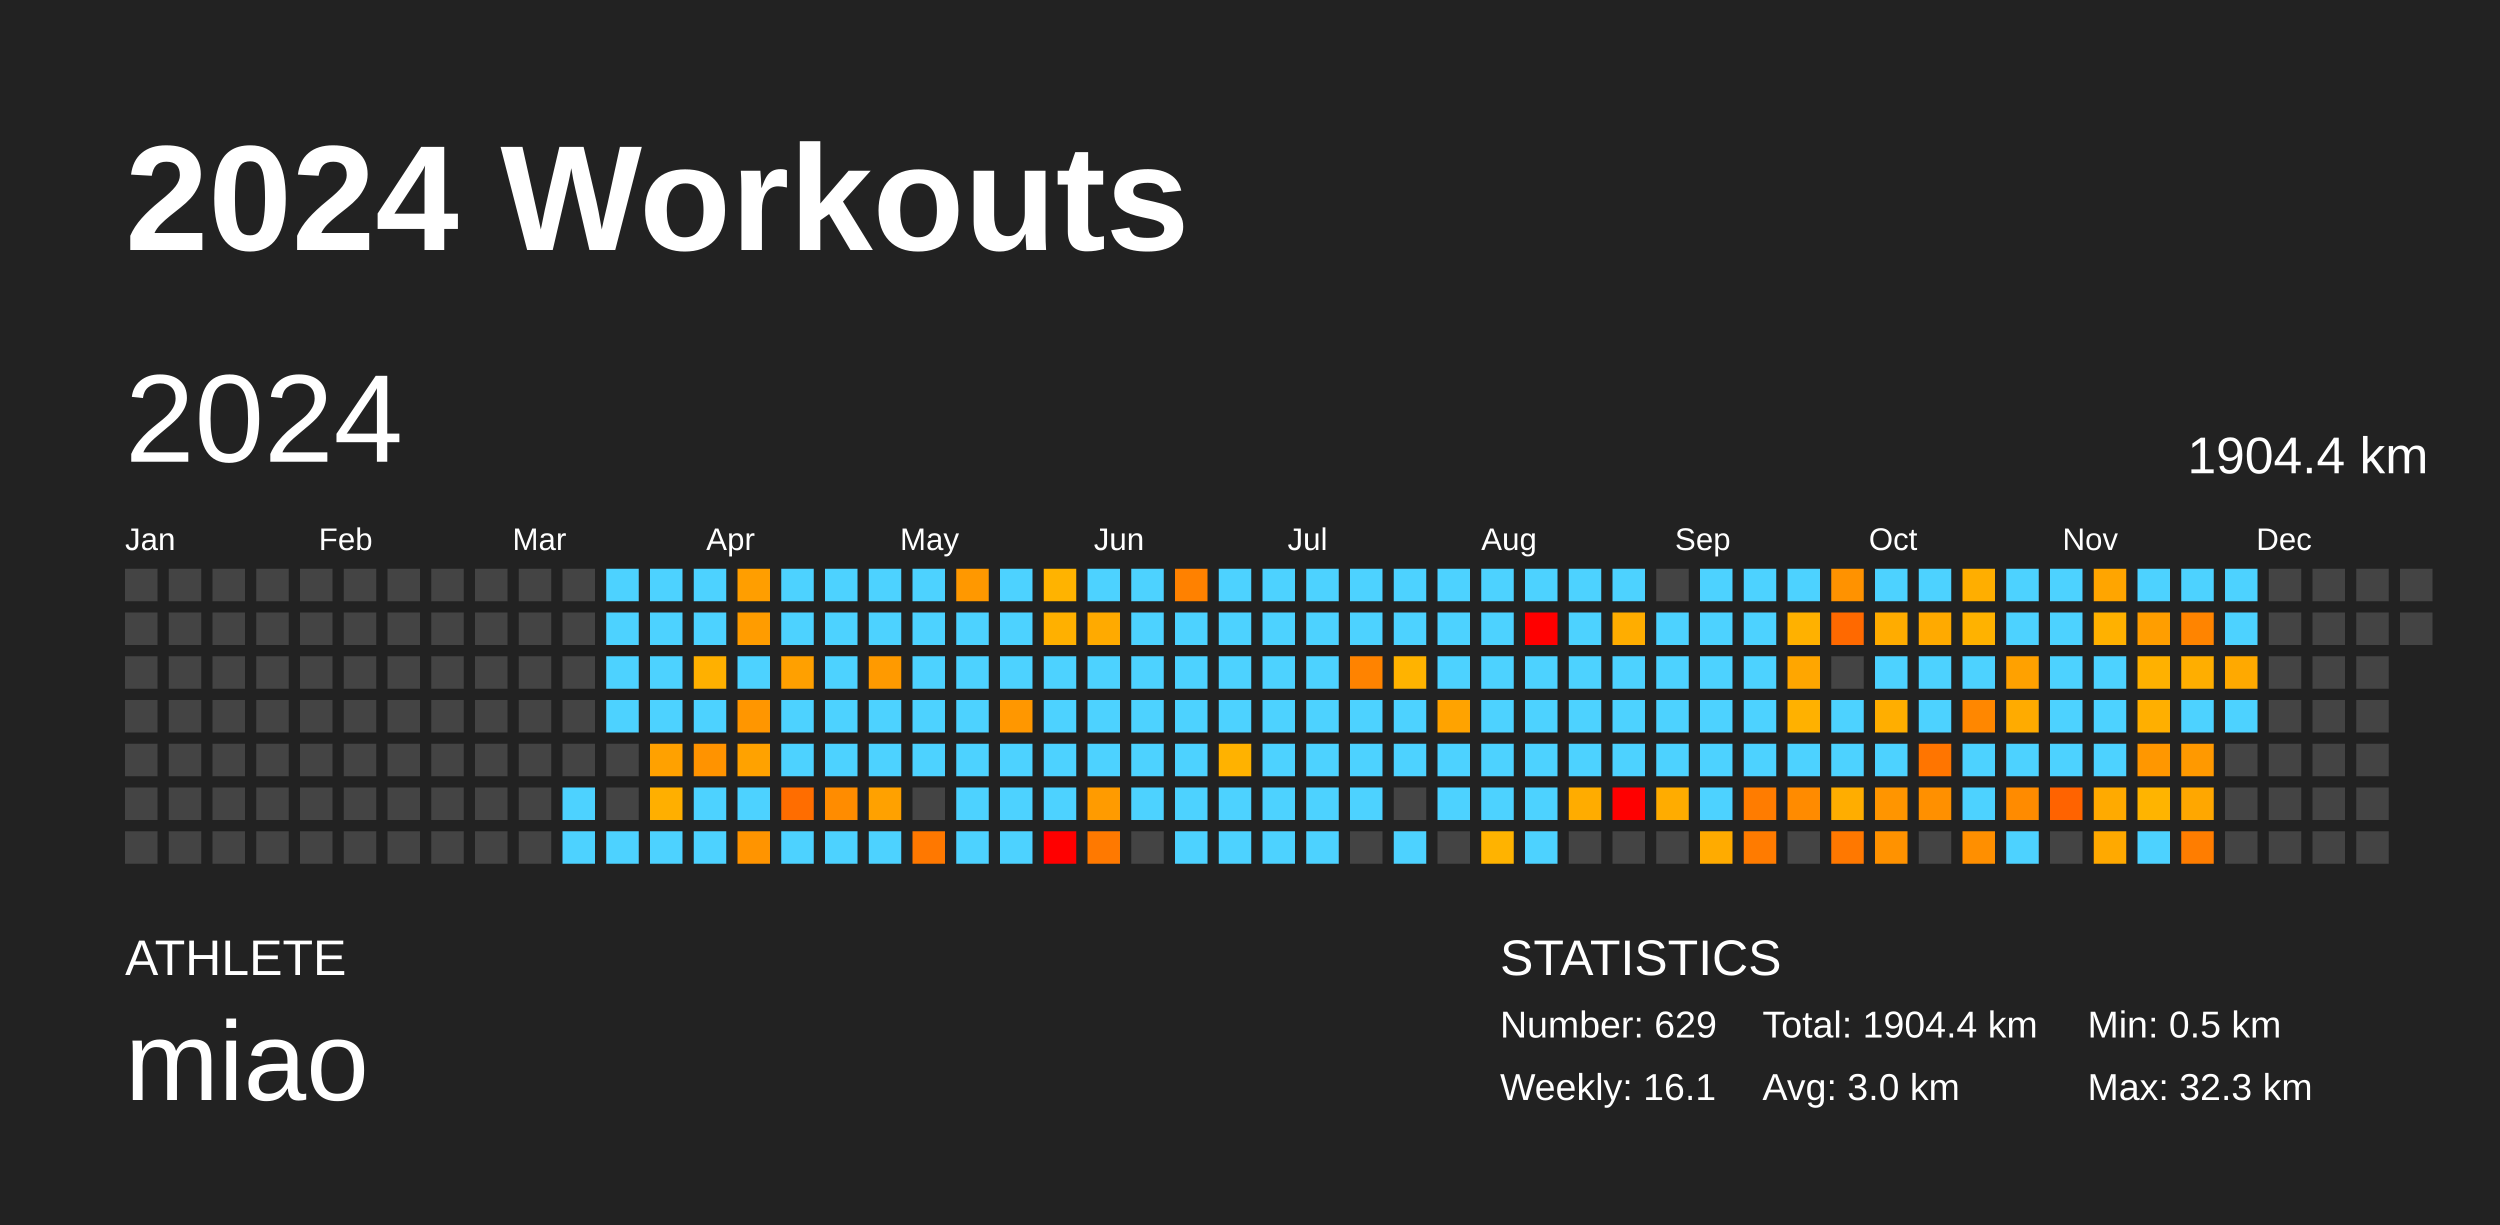
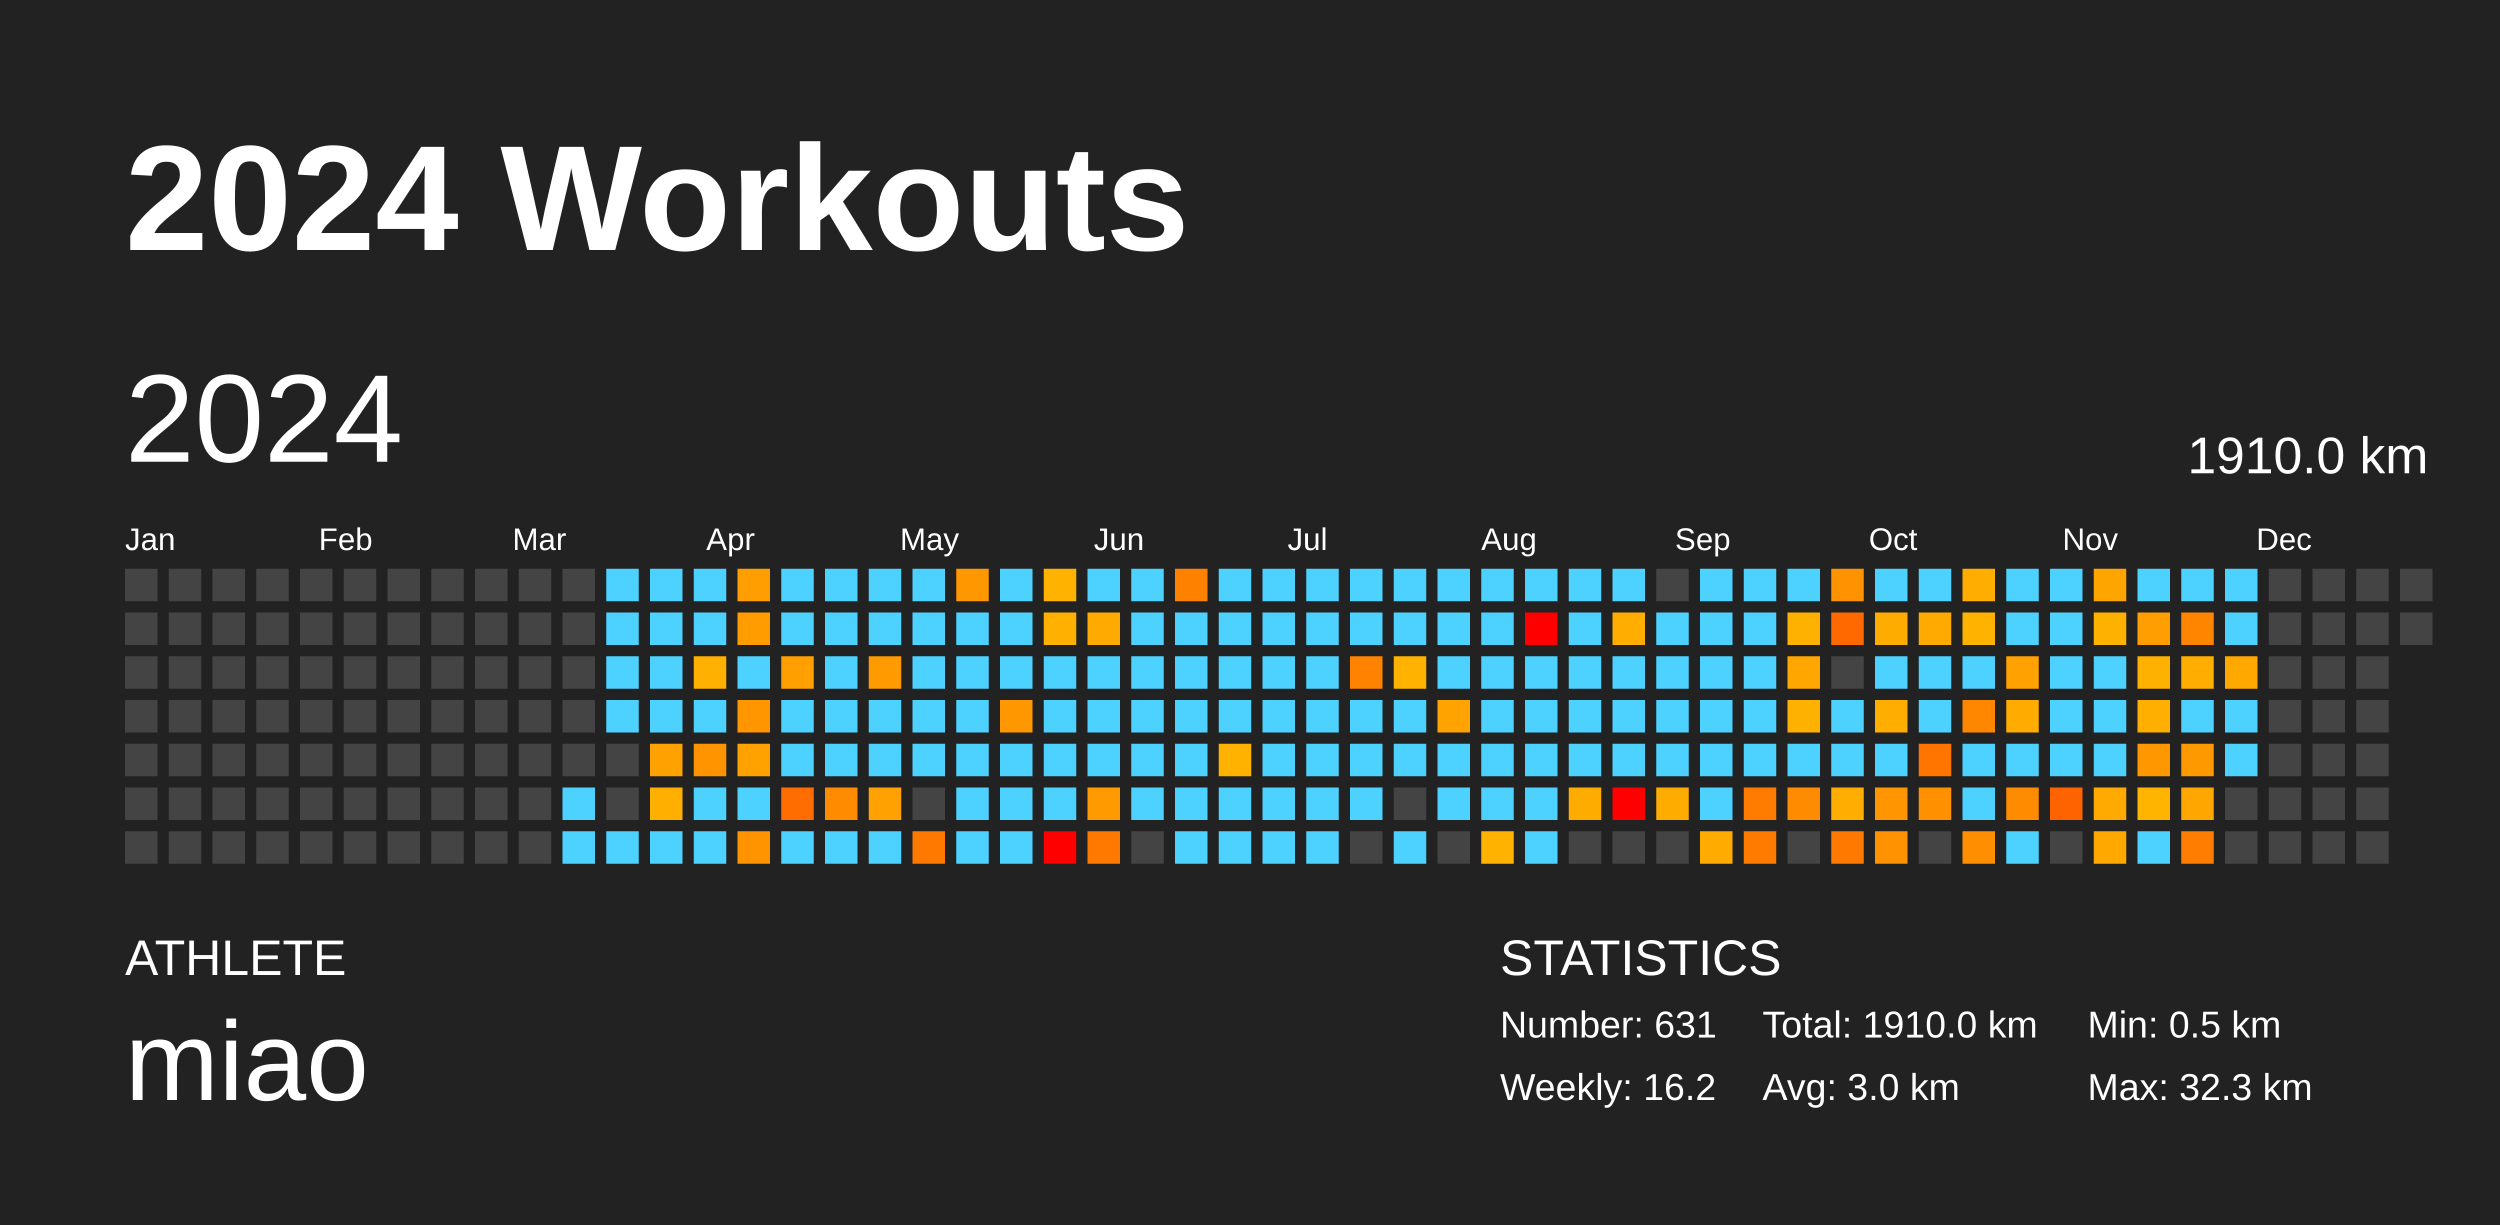
<svg xmlns="http://www.w3.org/2000/svg" baseProfile="full" height="98mm" version="1.1" viewBox="0,0,200,98" width="200mm">
  <defs />
  <rect fill="#222222" height="98" width="200" x="0" y="0" />
  <text fill="#FFFFFF" style="font-size:12px; font-family:Arial; font-weight:bold;" x="10" y="20">2024 Workouts</text>
  <text fill="#FFFFFF" style="font-size:4px; font-family:Arial" x="10" y="78">ATHLETE</text>
  <text fill="#FFFFFF" style="font-size:9px; font-family:Arial" x="10" y="88">miao</text>
  <text fill="#FFFFFF" style="font-size:4px; font-family:Arial" x="120" y="78">STATISTICS</text>
-   <text fill="#FFFFFF" style="font-size:3px; font-family:Arial" x="120" y="83">Number: 629</text>
-   <text fill="#FFFFFF" style="font-size:3px; font-family:Arial" x="120" y="88">Weekly: 16.1</text>
-   <text fill="#FFFFFF" style="font-size:3px; font-family:Arial" x="141" y="83">Total: 1904.4 km</text>
+   <text fill="#FFFFFF" style="font-size:3px; font-family:Arial" x="120" y="83">Number: 631</text>
+   <text fill="#FFFFFF" style="font-size:3px; font-family:Arial" x="120" y="88">Weekly: 16.2</text>
+   <text fill="#FFFFFF" style="font-size:3px; font-family:Arial" x="141" y="83">Total: 1910.0 km</text>
  <text fill="#FFFFFF" style="font-size:3px; font-family:Arial" x="141" y="88">Avg: 3.0 km</text>
  <text fill="#FFFFFF" style="font-size:3px; font-family:Arial" x="167" y="83">Min: 0.5 km</text>
  <text fill="#FFFFFF" style="font-size:3px; font-family:Arial" x="167" y="88">Max: 32.3 km</text>
  <text dominant-baseline="hanging" fill="#FFFFFF" style="font-size:10.0px; font-family:Arial;" x="10" y="30">2024</text>
-   <text dominant-baseline="hanging" fill="#FFFFFF" style="font-size:4.125px; font-family:Arial;" x="175" y="35">1904.4 km</text>
+   <text dominant-baseline="hanging" fill="#FFFFFF" style="font-size:4.125px; font-family:Arial;" x="175" y="35">1910.0 km</text>
  <text fill="#FFFFFF" style="font-size:2.5px; font-family:Arial" x="10.0" y="44">Jan</text>
  <text fill="#FFFFFF" style="font-size:2.5px; font-family:Arial" x="25.5" y="44">Feb</text>
  <text fill="#FFFFFF" style="font-size:2.5px; font-family:Arial" x="41.0" y="44">Mar</text>
  <text fill="#FFFFFF" style="font-size:2.5px; font-family:Arial" x="56.5" y="44">Apr</text>
  <text fill="#FFFFFF" style="font-size:2.5px; font-family:Arial" x="72.0" y="44">May</text>
  <text fill="#FFFFFF" style="font-size:2.5px; font-family:Arial" x="87.5" y="44">Jun</text>
  <text fill="#FFFFFF" style="font-size:2.5px; font-family:Arial" x="103.0" y="44">Jul</text>
  <text fill="#FFFFFF" style="font-size:2.5px; font-family:Arial" x="118.5" y="44">Aug</text>
  <text fill="#FFFFFF" style="font-size:2.5px; font-family:Arial" x="134.0" y="44">Sep</text>
  <text fill="#FFFFFF" style="font-size:2.5px; font-family:Arial" x="149.5" y="44">Oct</text>
  <text fill="#FFFFFF" style="font-size:2.5px; font-family:Arial" x="165.0" y="44">Nov</text>
  <text fill="#FFFFFF" style="font-size:2.5px; font-family:Arial" x="180.5" y="44">Dec</text>
  <rect fill="#444444" height="2.6" width="2.6" x="10.0" y="45.5" />
  <rect fill="#444444" height="2.6" width="2.6" x="10.0" y="49.0" />
  <rect fill="#444444" height="2.6" width="2.6" x="10.0" y="52.5" />
  <rect fill="#444444" height="2.6" width="2.6" x="10.0" y="56.0" />
  <rect fill="#444444" height="2.6" width="2.6" x="10.0" y="59.5" />
  <rect fill="#444444" height="2.6" width="2.6" x="10.0" y="63.0" />
  <rect fill="#444444" height="2.6" width="2.6" x="10.0" y="66.5" />
  <rect fill="#444444" height="2.6" width="2.6" x="13.5" y="45.5" />
  <rect fill="#444444" height="2.6" width="2.6" x="13.5" y="49.0" />
  <rect fill="#444444" height="2.6" width="2.6" x="13.5" y="52.5" />
  <rect fill="#444444" height="2.6" width="2.6" x="13.5" y="56.0" />
  <rect fill="#444444" height="2.6" width="2.6" x="13.5" y="59.5" />
  <rect fill="#444444" height="2.6" width="2.6" x="13.5" y="63.0" />
  <rect fill="#444444" height="2.6" width="2.6" x="13.5" y="66.5" />
  <rect fill="#444444" height="2.6" width="2.6" x="17.0" y="45.5" />
  <rect fill="#444444" height="2.6" width="2.6" x="17.0" y="49.0" />
  <rect fill="#444444" height="2.6" width="2.6" x="17.0" y="52.5" />
  <rect fill="#444444" height="2.6" width="2.6" x="17.0" y="56.0" />
  <rect fill="#444444" height="2.6" width="2.6" x="17.0" y="59.5" />
  <rect fill="#444444" height="2.6" width="2.6" x="17.0" y="63.0" />
  <rect fill="#444444" height="2.6" width="2.6" x="17.0" y="66.5" />
  <rect fill="#444444" height="2.6" width="2.6" x="20.5" y="45.5" />
  <rect fill="#444444" height="2.6" width="2.6" x="20.5" y="49.0" />
  <rect fill="#444444" height="2.6" width="2.6" x="20.5" y="52.5" />
  <rect fill="#444444" height="2.6" width="2.6" x="20.5" y="56.0" />
  <rect fill="#444444" height="2.6" width="2.6" x="20.5" y="59.5" />
  <rect fill="#444444" height="2.6" width="2.6" x="20.5" y="63.0" />
  <rect fill="#444444" height="2.6" width="2.6" x="20.5" y="66.5" />
  <rect fill="#444444" height="2.6" width="2.6" x="24.0" y="45.5" />
  <rect fill="#444444" height="2.6" width="2.6" x="24.0" y="49.0" />
  <rect fill="#444444" height="2.6" width="2.6" x="24.0" y="52.5" />
  <rect fill="#444444" height="2.6" width="2.6" x="24.0" y="56.0" />
  <rect fill="#444444" height="2.6" width="2.6" x="24.0" y="59.5" />
  <rect fill="#444444" height="2.6" width="2.6" x="24.0" y="63.0" />
  <rect fill="#444444" height="2.6" width="2.6" x="24.0" y="66.5" />
  <rect fill="#444444" height="2.6" width="2.6" x="27.5" y="45.5" />
  <rect fill="#444444" height="2.6" width="2.6" x="27.5" y="49.0" />
  <rect fill="#444444" height="2.6" width="2.6" x="27.5" y="52.5" />
  <rect fill="#444444" height="2.6" width="2.6" x="27.5" y="56.0" />
  <rect fill="#444444" height="2.6" width="2.6" x="27.5" y="59.5" />
  <rect fill="#444444" height="2.6" width="2.6" x="27.5" y="63.0" />
  <rect fill="#444444" height="2.6" width="2.6" x="27.5" y="66.5" />
  <rect fill="#444444" height="2.6" width="2.6" x="31.0" y="45.5" />
  <rect fill="#444444" height="2.6" width="2.6" x="31.0" y="49.0" />
  <rect fill="#444444" height="2.6" width="2.6" x="31.0" y="52.5" />
  <rect fill="#444444" height="2.6" width="2.6" x="31.0" y="56.0" />
  <rect fill="#444444" height="2.6" width="2.6" x="31.0" y="59.5" />
  <rect fill="#444444" height="2.6" width="2.6" x="31.0" y="63.0" />
  <rect fill="#444444" height="2.6" width="2.6" x="31.0" y="66.5" />
  <rect fill="#444444" height="2.6" width="2.6" x="34.5" y="45.5" />
  <rect fill="#444444" height="2.6" width="2.6" x="34.5" y="49.0" />
  <rect fill="#444444" height="2.6" width="2.6" x="34.5" y="52.5" />
  <rect fill="#444444" height="2.6" width="2.6" x="34.5" y="56.0" />
  <rect fill="#444444" height="2.6" width="2.6" x="34.5" y="59.5" />
  <rect fill="#444444" height="2.6" width="2.6" x="34.5" y="63.0" />
  <rect fill="#444444" height="2.6" width="2.6" x="34.5" y="66.5" />
  <rect fill="#444444" height="2.6" width="2.6" x="38.0" y="45.5" />
  <rect fill="#444444" height="2.6" width="2.6" x="38.0" y="49.0" />
  <rect fill="#444444" height="2.6" width="2.6" x="38.0" y="52.5" />
  <rect fill="#444444" height="2.6" width="2.6" x="38.0" y="56.0" />
  <rect fill="#444444" height="2.6" width="2.6" x="38.0" y="59.5" />
  <rect fill="#444444" height="2.6" width="2.6" x="38.0" y="63.0" />
  <rect fill="#444444" height="2.6" width="2.6" x="38.0" y="66.5" />
  <rect fill="#444444" height="2.6" width="2.6" x="41.5" y="45.5" />
  <rect fill="#444444" height="2.6" width="2.6" x="41.5" y="49.0" />
  <rect fill="#444444" height="2.6" width="2.6" x="41.5" y="52.5" />
  <rect fill="#444444" height="2.6" width="2.6" x="41.5" y="56.0" />
  <rect fill="#444444" height="2.6" width="2.6" x="41.5" y="59.5" />
  <rect fill="#444444" height="2.6" width="2.6" x="41.5" y="63.0" />
  <rect fill="#444444" height="2.6" width="2.6" x="41.5" y="66.5" />
  <rect fill="#444444" height="2.6" width="2.6" x="45.0" y="45.5" />
  <rect fill="#444444" height="2.6" width="2.6" x="45.0" y="49.0" />
  <rect fill="#444444" height="2.6" width="2.6" x="45.0" y="52.5" />
  <rect fill="#444444" height="2.6" width="2.6" x="45.0" y="56.0" />
  <rect fill="#444444" height="2.6" width="2.6" x="45.0" y="59.5" />
  <rect fill="#4dd2ff" height="2.6" width="2.6" x="45.0" y="63.0" />
  <rect fill="#4dd2ff" height="2.6" width="2.6" x="45.0" y="66.5" />
  <rect fill="#4dd2ff" height="2.6" width="2.6" x="48.5" y="45.5" />
  <rect fill="#4dd2ff" height="2.6" width="2.6" x="48.5" y="49.0" />
  <rect fill="#4dd2ff" height="2.6" width="2.6" x="48.5" y="52.5" />
  <rect fill="#4dd2ff" height="2.6" width="2.6" x="48.5" y="56.0" />
  <rect fill="#444444" height="2.6" width="2.6" x="48.5" y="59.5" />
  <rect fill="#444444" height="2.6" width="2.6" x="48.5" y="63.0" />
  <rect fill="#4dd2ff" height="2.6" width="2.6" x="48.5" y="66.5" />
  <rect fill="#4dd2ff" height="2.6" width="2.6" x="52.0" y="45.5" />
  <rect fill="#4dd2ff" height="2.6" width="2.6" x="52.0" y="49.0" />
  <rect fill="#4dd2ff" height="2.6" width="2.6" x="52.0" y="52.5" />
  <rect fill="#4dd2ff" height="2.6" width="2.6" x="52.0" y="56.0" />
  <rect fill="#ffa100" height="2.6" width="2.6" x="52.0" y="59.5" />
  <rect fill="#ffaf00" height="2.6" width="2.6" x="52.0" y="63.0" />
  <rect fill="#4dd2ff" height="2.6" width="2.6" x="52.0" y="66.5" />
  <rect fill="#4dd2ff" height="2.6" width="2.6" x="55.5" y="45.5" />
  <rect fill="#4dd2ff" height="2.6" width="2.6" x="55.5" y="49.0" />
  <rect fill="#ffb000" height="2.6" width="2.6" x="55.5" y="52.5" />
  <rect fill="#4dd2ff" height="2.6" width="2.6" x="55.5" y="56.0" />
  <rect fill="#ff9300" height="2.6" width="2.6" x="55.5" y="59.5" />
  <rect fill="#4dd2ff" height="2.6" width="2.6" x="55.5" y="63.0" />
  <rect fill="#4dd2ff" height="2.6" width="2.6" x="55.5" y="66.5" />
  <rect fill="#ff9e00" height="2.6" width="2.6" x="59.0" y="45.5" />
  <rect fill="#ff9c00" height="2.6" width="2.6" x="59.0" y="49.0" />
  <rect fill="#4dd2ff" height="2.6" width="2.6" x="59.0" y="52.5" />
  <rect fill="#ff9600" height="2.6" width="2.6" x="59.0" y="56.0" />
  <rect fill="#ffa200" height="2.6" width="2.6" x="59.0" y="59.5" />
  <rect fill="#4dd2ff" height="2.6" width="2.6" x="59.0" y="63.0" />
  <rect fill="#ff9400" height="2.6" width="2.6" x="59.0" y="66.5" />
  <rect fill="#4dd2ff" height="2.6" width="2.6" x="62.5" y="45.5" />
  <rect fill="#4dd2ff" height="2.6" width="2.6" x="62.5" y="49.0" />
  <rect fill="#ffa000" height="2.6" width="2.6" x="62.5" y="52.5" />
  <rect fill="#4dd2ff" height="2.6" width="2.6" x="62.5" y="56.0" />
  <rect fill="#4dd2ff" height="2.6" width="2.6" x="62.5" y="59.5" />
  <rect fill="#ff6d00" height="2.6" width="2.6" x="62.5" y="63.0" />
  <rect fill="#4dd2ff" height="2.6" width="2.6" x="62.5" y="66.5" />
  <rect fill="#4dd2ff" height="2.6" width="2.6" x="66.0" y="45.5" />
  <rect fill="#4dd2ff" height="2.6" width="2.6" x="66.0" y="49.0" />
  <rect fill="#4dd2ff" height="2.6" width="2.6" x="66.0" y="52.5" />
  <rect fill="#4dd2ff" height="2.6" width="2.6" x="66.0" y="56.0" />
  <rect fill="#4dd2ff" height="2.6" width="2.6" x="66.0" y="59.5" />
  <rect fill="#ff8c00" height="2.6" width="2.6" x="66.0" y="63.0" />
  <rect fill="#4dd2ff" height="2.6" width="2.6" x="66.0" y="66.5" />
  <rect fill="#4dd2ff" height="2.6" width="2.6" x="69.5" y="45.5" />
  <rect fill="#4dd2ff" height="2.6" width="2.6" x="69.5" y="49.0" />
  <rect fill="#ff9a00" height="2.6" width="2.6" x="69.5" y="52.5" />
  <rect fill="#4dd2ff" height="2.6" width="2.6" x="69.5" y="56.0" />
  <rect fill="#4dd2ff" height="2.6" width="2.6" x="69.5" y="59.5" />
  <rect fill="#ffa100" height="2.6" width="2.6" x="69.5" y="63.0" />
  <rect fill="#4dd2ff" height="2.6" width="2.6" x="69.5" y="66.5" />
  <rect fill="#4dd2ff" height="2.6" width="2.6" x="73.0" y="45.5" />
  <rect fill="#4dd2ff" height="2.6" width="2.6" x="73.0" y="49.0" />
  <rect fill="#4dd2ff" height="2.6" width="2.6" x="73.0" y="52.5" />
  <rect fill="#4dd2ff" height="2.6" width="2.6" x="73.0" y="56.0" />
  <rect fill="#4dd2ff" height="2.6" width="2.6" x="73.0" y="59.5" />
  <rect fill="#444444" height="2.6" width="2.6" x="73.0" y="63.0" />
  <rect fill="#ff7800" height="2.6" width="2.6" x="73.0" y="66.5" />
  <rect fill="#ff9800" height="2.6" width="2.6" x="76.5" y="45.5" />
  <rect fill="#4dd2ff" height="2.6" width="2.6" x="76.5" y="49.0" />
  <rect fill="#4dd2ff" height="2.6" width="2.6" x="76.5" y="52.5" />
  <rect fill="#4dd2ff" height="2.6" width="2.6" x="76.5" y="56.0" />
  <rect fill="#4dd2ff" height="2.6" width="2.6" x="76.5" y="59.5" />
  <rect fill="#4dd2ff" height="2.6" width="2.6" x="76.5" y="63.0" />
  <rect fill="#4dd2ff" height="2.6" width="2.6" x="76.5" y="66.5" />
  <rect fill="#4dd2ff" height="2.6" width="2.6" x="80.0" y="45.5" />
  <rect fill="#4dd2ff" height="2.6" width="2.6" x="80.0" y="49.0" />
  <rect fill="#4dd2ff" height="2.6" width="2.6" x="80.0" y="52.5" />
  <rect fill="#ff9700" height="2.6" width="2.6" x="80.0" y="56.0" />
  <rect fill="#4dd2ff" height="2.6" width="2.6" x="80.0" y="59.5" />
  <rect fill="#4dd2ff" height="2.6" width="2.6" x="80.0" y="63.0" />
  <rect fill="#4dd2ff" height="2.6" width="2.6" x="80.0" y="66.5" />
  <rect fill="#ffb300" height="2.6" width="2.6" x="83.5" y="45.5" />
  <rect fill="#ffb000" height="2.6" width="2.6" x="83.5" y="49.0" />
  <rect fill="#4dd2ff" height="2.6" width="2.6" x="83.5" y="52.5" />
  <rect fill="#4dd2ff" height="2.6" width="2.6" x="83.5" y="56.0" />
  <rect fill="#4dd2ff" height="2.6" width="2.6" x="83.5" y="59.5" />
  <rect fill="#4dd2ff" height="2.6" width="2.6" x="83.5" y="63.0" />
  <rect fill="red" height="2.6" width="2.6" x="83.5" y="66.5" />
  <rect fill="#4dd2ff" height="2.6" width="2.6" x="87.0" y="45.5" />
  <rect fill="#ffaa00" height="2.6" width="2.6" x="87.0" y="49.0" />
  <rect fill="#4dd2ff" height="2.6" width="2.6" x="87.0" y="52.5" />
  <rect fill="#4dd2ff" height="2.6" width="2.6" x="87.0" y="56.0" />
  <rect fill="#4dd2ff" height="2.6" width="2.6" x="87.0" y="59.5" />
  <rect fill="#ff9b00" height="2.6" width="2.6" x="87.0" y="63.0" />
  <rect fill="#ff7900" height="2.6" width="2.6" x="87.0" y="66.5" />
  <rect fill="#4dd2ff" height="2.6" width="2.6" x="90.5" y="45.5" />
  <rect fill="#4dd2ff" height="2.6" width="2.6" x="90.5" y="49.0" />
  <rect fill="#4dd2ff" height="2.6" width="2.6" x="90.5" y="52.5" />
  <rect fill="#4dd2ff" height="2.6" width="2.6" x="90.5" y="56.0" />
  <rect fill="#4dd2ff" height="2.6" width="2.6" x="90.5" y="59.5" />
  <rect fill="#4dd2ff" height="2.6" width="2.6" x="90.5" y="63.0" />
  <rect fill="#444444" height="2.6" width="2.6" x="90.5" y="66.5" />
  <rect fill="#ff8100" height="2.6" width="2.6" x="94.0" y="45.5" />
  <rect fill="#4dd2ff" height="2.6" width="2.6" x="94.0" y="49.0" />
  <rect fill="#4dd2ff" height="2.6" width="2.6" x="94.0" y="52.5" />
  <rect fill="#4dd2ff" height="2.6" width="2.6" x="94.0" y="56.0" />
  <rect fill="#4dd2ff" height="2.6" width="2.6" x="94.0" y="59.5" />
  <rect fill="#4dd2ff" height="2.6" width="2.6" x="94.0" y="63.0" />
  <rect fill="#4dd2ff" height="2.6" width="2.6" x="94.0" y="66.5" />
  <rect fill="#4dd2ff" height="2.6" width="2.6" x="97.5" y="45.5" />
  <rect fill="#4dd2ff" height="2.6" width="2.6" x="97.5" y="49.0" />
  <rect fill="#4dd2ff" height="2.6" width="2.6" x="97.5" y="52.5" />
  <rect fill="#4dd2ff" height="2.6" width="2.6" x="97.5" y="56.0" />
  <rect fill="#ffb200" height="2.6" width="2.6" x="97.5" y="59.5" />
  <rect fill="#4dd2ff" height="2.6" width="2.6" x="97.5" y="63.0" />
  <rect fill="#4dd2ff" height="2.6" width="2.6" x="97.5" y="66.5" />
  <rect fill="#4dd2ff" height="2.6" width="2.6" x="101.0" y="45.5" />
  <rect fill="#4dd2ff" height="2.6" width="2.6" x="101.0" y="49.0" />
  <rect fill="#4dd2ff" height="2.6" width="2.6" x="101.0" y="52.5" />
  <rect fill="#4dd2ff" height="2.6" width="2.6" x="101.0" y="56.0" />
  <rect fill="#4dd2ff" height="2.6" width="2.6" x="101.0" y="59.5" />
  <rect fill="#4dd2ff" height="2.6" width="2.6" x="101.0" y="63.0" />
  <rect fill="#4dd2ff" height="2.6" width="2.6" x="101.0" y="66.5" />
  <rect fill="#4dd2ff" height="2.6" width="2.6" x="104.5" y="45.5" />
  <rect fill="#4dd2ff" height="2.6" width="2.6" x="104.5" y="49.0" />
  <rect fill="#4dd2ff" height="2.6" width="2.6" x="104.5" y="52.5" />
  <rect fill="#4dd2ff" height="2.6" width="2.6" x="104.5" y="56.0" />
  <rect fill="#4dd2ff" height="2.6" width="2.6" x="104.5" y="59.5" />
  <rect fill="#4dd2ff" height="2.6" width="2.6" x="104.5" y="63.0" />
  <rect fill="#4dd2ff" height="2.6" width="2.6" x="104.5" y="66.5" />
  <rect fill="#4dd2ff" height="2.6" width="2.6" x="108.0" y="45.5" />
  <rect fill="#4dd2ff" height="2.6" width="2.6" x="108.0" y="49.0" />
  <rect fill="#ff8300" height="2.6" width="2.6" x="108.0" y="52.5" />
  <rect fill="#4dd2ff" height="2.6" width="2.6" x="108.0" y="56.0" />
  <rect fill="#4dd2ff" height="2.6" width="2.6" x="108.0" y="59.5" />
  <rect fill="#4dd2ff" height="2.6" width="2.6" x="108.0" y="63.0" />
  <rect fill="#444444" height="2.6" width="2.6" x="108.0" y="66.5" />
  <rect fill="#4dd2ff" height="2.6" width="2.6" x="111.5" y="45.5" />
  <rect fill="#4dd2ff" height="2.6" width="2.6" x="111.5" y="49.0" />
  <rect fill="#ffb300" height="2.6" width="2.6" x="111.5" y="52.5" />
  <rect fill="#4dd2ff" height="2.6" width="2.6" x="111.5" y="56.0" />
  <rect fill="#4dd2ff" height="2.6" width="2.6" x="111.5" y="59.5" />
  <rect fill="#444444" height="2.6" width="2.6" x="111.5" y="63.0" />
  <rect fill="#4dd2ff" height="2.6" width="2.6" x="111.5" y="66.5" />
  <rect fill="#4dd2ff" height="2.6" width="2.6" x="115.0" y="45.5" />
  <rect fill="#4dd2ff" height="2.6" width="2.6" x="115.0" y="49.0" />
  <rect fill="#4dd2ff" height="2.6" width="2.6" x="115.0" y="52.5" />
  <rect fill="#ffa300" height="2.6" width="2.6" x="115.0" y="56.0" />
  <rect fill="#4dd2ff" height="2.6" width="2.6" x="115.0" y="59.5" />
  <rect fill="#4dd2ff" height="2.6" width="2.6" x="115.0" y="63.0" />
  <rect fill="#444444" height="2.6" width="2.6" x="115.0" y="66.5" />
  <rect fill="#4dd2ff" height="2.6" width="2.6" x="118.5" y="45.5" />
  <rect fill="#4dd2ff" height="2.6" width="2.6" x="118.5" y="49.0" />
  <rect fill="#4dd2ff" height="2.6" width="2.6" x="118.5" y="52.5" />
  <rect fill="#4dd2ff" height="2.6" width="2.6" x="118.5" y="56.0" />
  <rect fill="#4dd2ff" height="2.6" width="2.6" x="118.5" y="59.5" />
  <rect fill="#4dd2ff" height="2.6" width="2.6" x="118.5" y="63.0" />
  <rect fill="#ffb300" height="2.6" width="2.6" x="118.5" y="66.5" />
  <rect fill="#4dd2ff" height="2.6" width="2.6" x="122.0" y="45.5" />
  <rect fill="red" height="2.6" width="2.6" x="122.0" y="49.0" />
  <rect fill="#4dd2ff" height="2.6" width="2.6" x="122.0" y="52.5" />
  <rect fill="#4dd2ff" height="2.6" width="2.6" x="122.0" y="56.0" />
  <rect fill="#4dd2ff" height="2.6" width="2.6" x="122.0" y="59.5" />
  <rect fill="#4dd2ff" height="2.6" width="2.6" x="122.0" y="63.0" />
  <rect fill="#4dd2ff" height="2.6" width="2.6" x="122.0" y="66.5" />
  <rect fill="#4dd2ff" height="2.6" width="2.6" x="125.5" y="45.5" />
  <rect fill="#4dd2ff" height="2.6" width="2.6" x="125.5" y="49.0" />
  <rect fill="#4dd2ff" height="2.6" width="2.6" x="125.5" y="52.5" />
  <rect fill="#4dd2ff" height="2.6" width="2.6" x="125.5" y="56.0" />
  <rect fill="#4dd2ff" height="2.6" width="2.6" x="125.5" y="59.5" />
  <rect fill="#ffac00" height="2.6" width="2.6" x="125.5" y="63.0" />
  <rect fill="#444444" height="2.6" width="2.6" x="125.5" y="66.5" />
  <rect fill="#4dd2ff" height="2.6" width="2.6" x="129.0" y="45.5" />
  <rect fill="#ffad00" height="2.6" width="2.6" x="129.0" y="49.0" />
  <rect fill="#4dd2ff" height="2.6" width="2.6" x="129.0" y="52.5" />
  <rect fill="#4dd2ff" height="2.6" width="2.6" x="129.0" y="56.0" />
  <rect fill="#4dd2ff" height="2.6" width="2.6" x="129.0" y="59.5" />
  <rect fill="red" height="2.6" width="2.6" x="129.0" y="63.0" />
  <rect fill="#444444" height="2.6" width="2.6" x="129.0" y="66.5" />
  <rect fill="#444444" height="2.6" width="2.6" x="132.5" y="45.5" />
  <rect fill="#4dd2ff" height="2.6" width="2.6" x="132.5" y="49.0" />
  <rect fill="#4dd2ff" height="2.6" width="2.6" x="132.5" y="52.5" />
  <rect fill="#4dd2ff" height="2.6" width="2.6" x="132.5" y="56.0" />
  <rect fill="#4dd2ff" height="2.6" width="2.6" x="132.5" y="59.5" />
  <rect fill="#ffac00" height="2.6" width="2.6" x="132.5" y="63.0" />
  <rect fill="#444444" height="2.6" width="2.6" x="132.5" y="66.5" />
  <rect fill="#4dd2ff" height="2.6" width="2.6" x="136.0" y="45.5" />
  <rect fill="#4dd2ff" height="2.6" width="2.6" x="136.0" y="49.0" />
  <rect fill="#4dd2ff" height="2.6" width="2.6" x="136.0" y="52.5" />
  <rect fill="#4dd2ff" height="2.6" width="2.6" x="136.0" y="56.0" />
  <rect fill="#4dd2ff" height="2.6" width="2.6" x="136.0" y="59.5" />
  <rect fill="#4dd2ff" height="2.6" width="2.6" x="136.0" y="63.0" />
  <rect fill="#ffab00" height="2.6" width="2.6" x="136.0" y="66.5" />
  <rect fill="#4dd2ff" height="2.6" width="2.6" x="139.5" y="45.5" />
  <rect fill="#4dd2ff" height="2.6" width="2.6" x="139.5" y="49.0" />
  <rect fill="#4dd2ff" height="2.6" width="2.6" x="139.5" y="52.5" />
  <rect fill="#4dd2ff" height="2.6" width="2.6" x="139.5" y="56.0" />
  <rect fill="#4dd2ff" height="2.6" width="2.6" x="139.5" y="59.5" />
  <rect fill="#ff7c00" height="2.6" width="2.6" x="139.5" y="63.0" />
  <rect fill="#ff7b00" height="2.6" width="2.6" x="139.5" y="66.5" />
  <rect fill="#4dd2ff" height="2.6" width="2.6" x="143.0" y="45.5" />
  <rect fill="#ffb100" height="2.6" width="2.6" x="143.0" y="49.0" />
  <rect fill="#ffa600" height="2.6" width="2.6" x="143.0" y="52.5" />
  <rect fill="#ffb100" height="2.6" width="2.6" x="143.0" y="56.0" />
  <rect fill="#4dd2ff" height="2.6" width="2.6" x="143.0" y="59.5" />
  <rect fill="#ff8b00" height="2.6" width="2.6" x="143.0" y="63.0" />
  <rect fill="#444444" height="2.6" width="2.6" x="143.0" y="66.5" />
  <rect fill="#ff9200" height="2.6" width="2.6" x="146.5" y="45.5" />
  <rect fill="#ff6900" height="2.6" width="2.6" x="146.5" y="49.0" />
  <rect fill="#444444" height="2.6" width="2.6" x="146.5" y="52.5" />
  <rect fill="#4dd2ff" height="2.6" width="2.6" x="146.5" y="56.0" />
  <rect fill="#4dd2ff" height="2.6" width="2.6" x="146.5" y="59.5" />
  <rect fill="#ffad00" height="2.6" width="2.6" x="146.5" y="63.0" />
  <rect fill="#ff7800" height="2.6" width="2.6" x="146.5" y="66.5" />
  <rect fill="#4dd2ff" height="2.6" width="2.6" x="150.0" y="45.5" />
  <rect fill="#ffac00" height="2.6" width="2.6" x="150.0" y="49.0" />
  <rect fill="#4dd2ff" height="2.6" width="2.6" x="150.0" y="52.5" />
  <rect fill="#ffae00" height="2.6" width="2.6" x="150.0" y="56.0" />
  <rect fill="#4dd2ff" height="2.6" width="2.6" x="150.0" y="59.5" />
  <rect fill="#ff9500" height="2.6" width="2.6" x="150.0" y="63.0" />
  <rect fill="#ff9200" height="2.6" width="2.6" x="150.0" y="66.5" />
  <rect fill="#4dd2ff" height="2.6" width="2.6" x="153.5" y="45.5" />
  <rect fill="#ffaa00" height="2.6" width="2.6" x="153.5" y="49.0" />
  <rect fill="#4dd2ff" height="2.6" width="2.6" x="153.5" y="52.5" />
  <rect fill="#4dd2ff" height="2.6" width="2.6" x="153.5" y="56.0" />
  <rect fill="#ff7500" height="2.6" width="2.6" x="153.5" y="59.5" />
  <rect fill="#ff9000" height="2.6" width="2.6" x="153.5" y="63.0" />
  <rect fill="#444444" height="2.6" width="2.6" x="153.5" y="66.5" />
  <rect fill="#ffae00" height="2.6" width="2.6" x="157.0" y="45.5" />
  <rect fill="#ffb200" height="2.6" width="2.6" x="157.0" y="49.0" />
  <rect fill="#4dd2ff" height="2.6" width="2.6" x="157.0" y="52.5" />
  <rect fill="#ff8700" height="2.6" width="2.6" x="157.0" y="56.0" />
  <rect fill="#4dd2ff" height="2.6" width="2.6" x="157.0" y="59.5" />
  <rect fill="#4dd2ff" height="2.6" width="2.6" x="157.0" y="63.0" />
  <rect fill="#ff8f00" height="2.6" width="2.6" x="157.0" y="66.5" />
  <rect fill="#4dd2ff" height="2.6" width="2.6" x="160.5" y="45.5" />
  <rect fill="#4dd2ff" height="2.6" width="2.6" x="160.5" y="49.0" />
  <rect fill="#ffa100" height="2.6" width="2.6" x="160.5" y="52.5" />
  <rect fill="#ffab00" height="2.6" width="2.6" x="160.5" y="56.0" />
  <rect fill="#4dd2ff" height="2.6" width="2.6" x="160.5" y="59.5" />
  <rect fill="#ff8b00" height="2.6" width="2.6" x="160.5" y="63.0" />
  <rect fill="#4dd2ff" height="2.6" width="2.6" x="160.5" y="66.5" />
  <rect fill="#4dd2ff" height="2.6" width="2.6" x="164.0" y="45.5" />
  <rect fill="#4dd2ff" height="2.6" width="2.6" x="164.0" y="49.0" />
  <rect fill="#4dd2ff" height="2.6" width="2.6" x="164.0" y="52.5" />
  <rect fill="#4dd2ff" height="2.6" width="2.6" x="164.0" y="56.0" />
  <rect fill="#4dd2ff" height="2.6" width="2.6" x="164.0" y="59.5" />
  <rect fill="#ff6300" height="2.6" width="2.6" x="164.0" y="63.0" />
  <rect fill="#444444" height="2.6" width="2.6" x="164.0" y="66.5" />
  <rect fill="#ffa500" height="2.6" width="2.6" x="167.5" y="45.5" />
  <rect fill="#ffb100" height="2.6" width="2.6" x="167.5" y="49.0" />
  <rect fill="#4dd2ff" height="2.6" width="2.6" x="167.5" y="52.5" />
  <rect fill="#4dd2ff" height="2.6" width="2.6" x="167.5" y="56.0" />
  <rect fill="#4dd2ff" height="2.6" width="2.6" x="167.5" y="59.5" />
  <rect fill="#ffaa00" height="2.6" width="2.6" x="167.5" y="63.0" />
  <rect fill="#ffa900" height="2.6" width="2.6" x="167.5" y="66.5" />
  <rect fill="#4dd2ff" height="2.6" width="2.6" x="171.0" y="45.5" />
  <rect fill="#ff9e00" height="2.6" width="2.6" x="171.0" y="49.0" />
  <rect fill="#ffb100" height="2.6" width="2.6" x="171.0" y="52.5" />
  <rect fill="#ffaf00" height="2.6" width="2.6" x="171.0" y="56.0" />
  <rect fill="#ff9700" height="2.6" width="2.6" x="171.0" y="59.5" />
  <rect fill="#ffb400" height="2.6" width="2.6" x="171.0" y="63.0" />
  <rect fill="#4dd2ff" height="2.6" width="2.6" x="171.0" y="66.5" />
  <rect fill="#4dd2ff" height="2.6" width="2.6" x="174.5" y="45.5" />
  <rect fill="#ff8400" height="2.6" width="2.6" x="174.5" y="49.0" />
  <rect fill="#ffae00" height="2.6" width="2.6" x="174.5" y="52.5" />
  <rect fill="#4dd2ff" height="2.6" width="2.6" x="174.5" y="56.0" />
  <rect fill="#ff9900" height="2.6" width="2.6" x="174.5" y="59.5" />
  <rect fill="#ffa700" height="2.6" width="2.6" x="174.5" y="63.0" />
  <rect fill="#ff7d00" height="2.6" width="2.6" x="174.5" y="66.5" />
  <rect fill="#4dd2ff" height="2.6" width="2.6" x="178.0" y="45.5" />
  <rect fill="#4dd2ff" height="2.6" width="2.6" x="178.0" y="49.0" />
  <rect fill="#ffa900" height="2.6" width="2.6" x="178.0" y="52.5" />
  <rect fill="#4dd2ff" height="2.6" width="2.6" x="178.0" y="56.0" />
-   <rect fill="#444444" height="2.6" width="2.6" x="178.0" y="59.5" />
+   <rect fill="#4dd2ff" height="2.6" width="2.6" x="178.0" y="59.5" />
  <rect fill="#444444" height="2.6" width="2.6" x="178.0" y="63.0" />
  <rect fill="#444444" height="2.6" width="2.6" x="178.0" y="66.5" />
  <rect fill="#444444" height="2.6" width="2.6" x="181.5" y="45.5" />
  <rect fill="#444444" height="2.6" width="2.6" x="181.5" y="49.0" />
  <rect fill="#444444" height="2.6" width="2.6" x="181.5" y="52.5" />
  <rect fill="#444444" height="2.6" width="2.6" x="181.5" y="56.0" />
  <rect fill="#444444" height="2.6" width="2.6" x="181.5" y="59.5" />
  <rect fill="#444444" height="2.6" width="2.6" x="181.5" y="63.0" />
  <rect fill="#444444" height="2.6" width="2.6" x="181.5" y="66.5" />
  <rect fill="#444444" height="2.6" width="2.6" x="185.0" y="45.5" />
  <rect fill="#444444" height="2.6" width="2.6" x="185.0" y="49.0" />
  <rect fill="#444444" height="2.6" width="2.6" x="185.0" y="52.5" />
  <rect fill="#444444" height="2.6" width="2.6" x="185.0" y="56.0" />
  <rect fill="#444444" height="2.6" width="2.6" x="185.0" y="59.5" />
  <rect fill="#444444" height="2.6" width="2.6" x="185.0" y="63.0" />
  <rect fill="#444444" height="2.6" width="2.6" x="185.0" y="66.5" />
  <rect fill="#444444" height="2.6" width="2.6" x="188.5" y="45.5" />
  <rect fill="#444444" height="2.6" width="2.6" x="188.5" y="49.0" />
  <rect fill="#444444" height="2.6" width="2.6" x="188.5" y="52.5" />
  <rect fill="#444444" height="2.6" width="2.6" x="188.5" y="56.0" />
  <rect fill="#444444" height="2.6" width="2.6" x="188.5" y="59.5" />
  <rect fill="#444444" height="2.6" width="2.6" x="188.5" y="63.0" />
  <rect fill="#444444" height="2.6" width="2.6" x="188.5" y="66.5" />
  <rect fill="#444444" height="2.6" width="2.6" x="192.0" y="45.5" />
  <rect fill="#444444" height="2.6" width="2.6" x="192.0" y="49.0" />
</svg>
